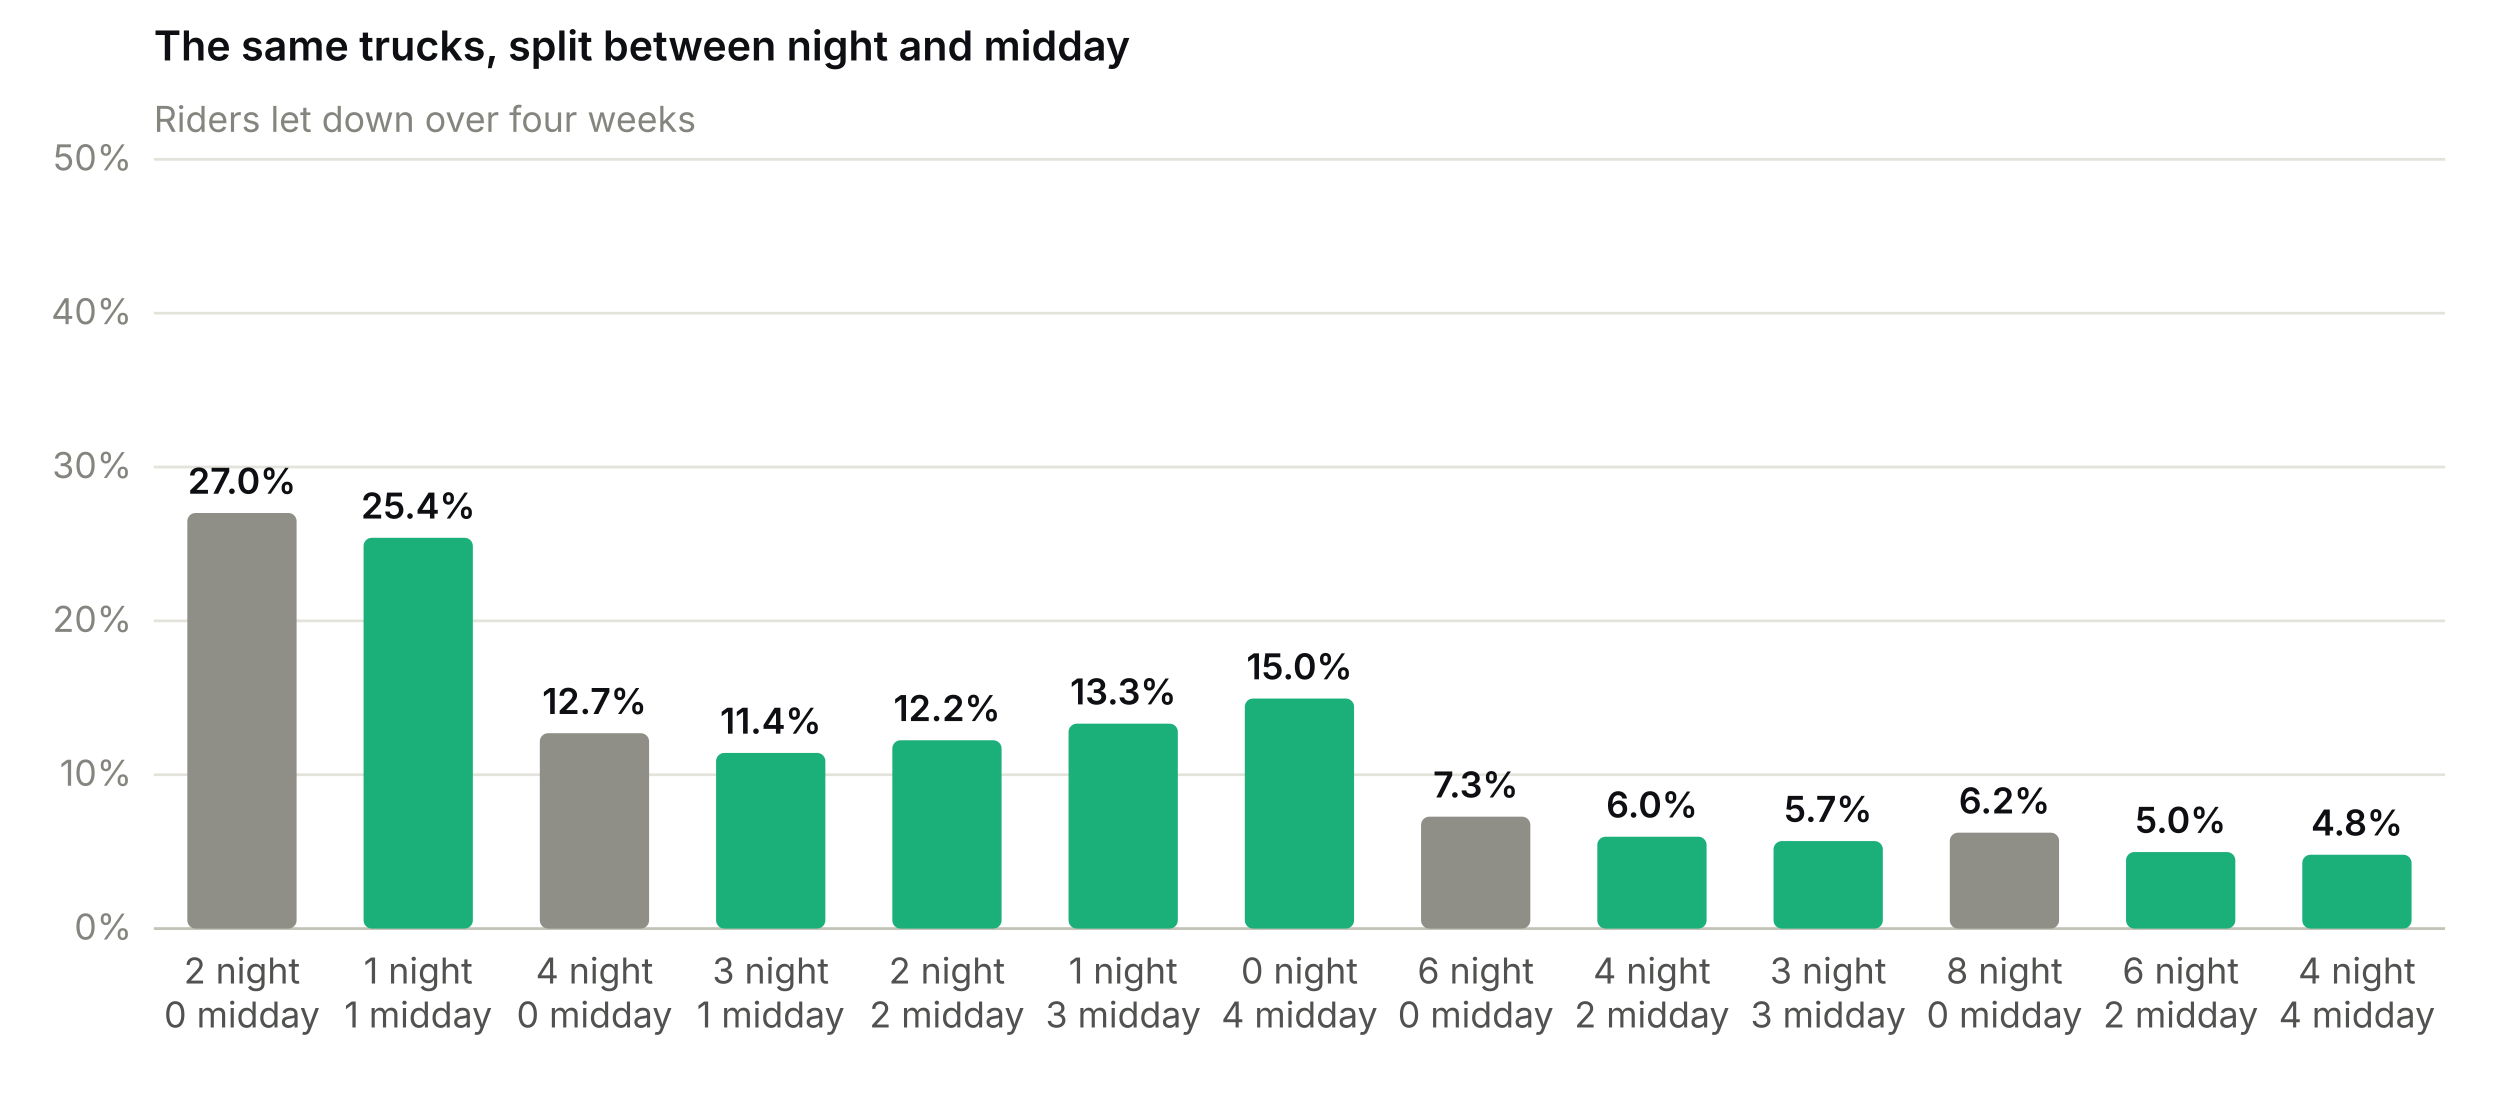
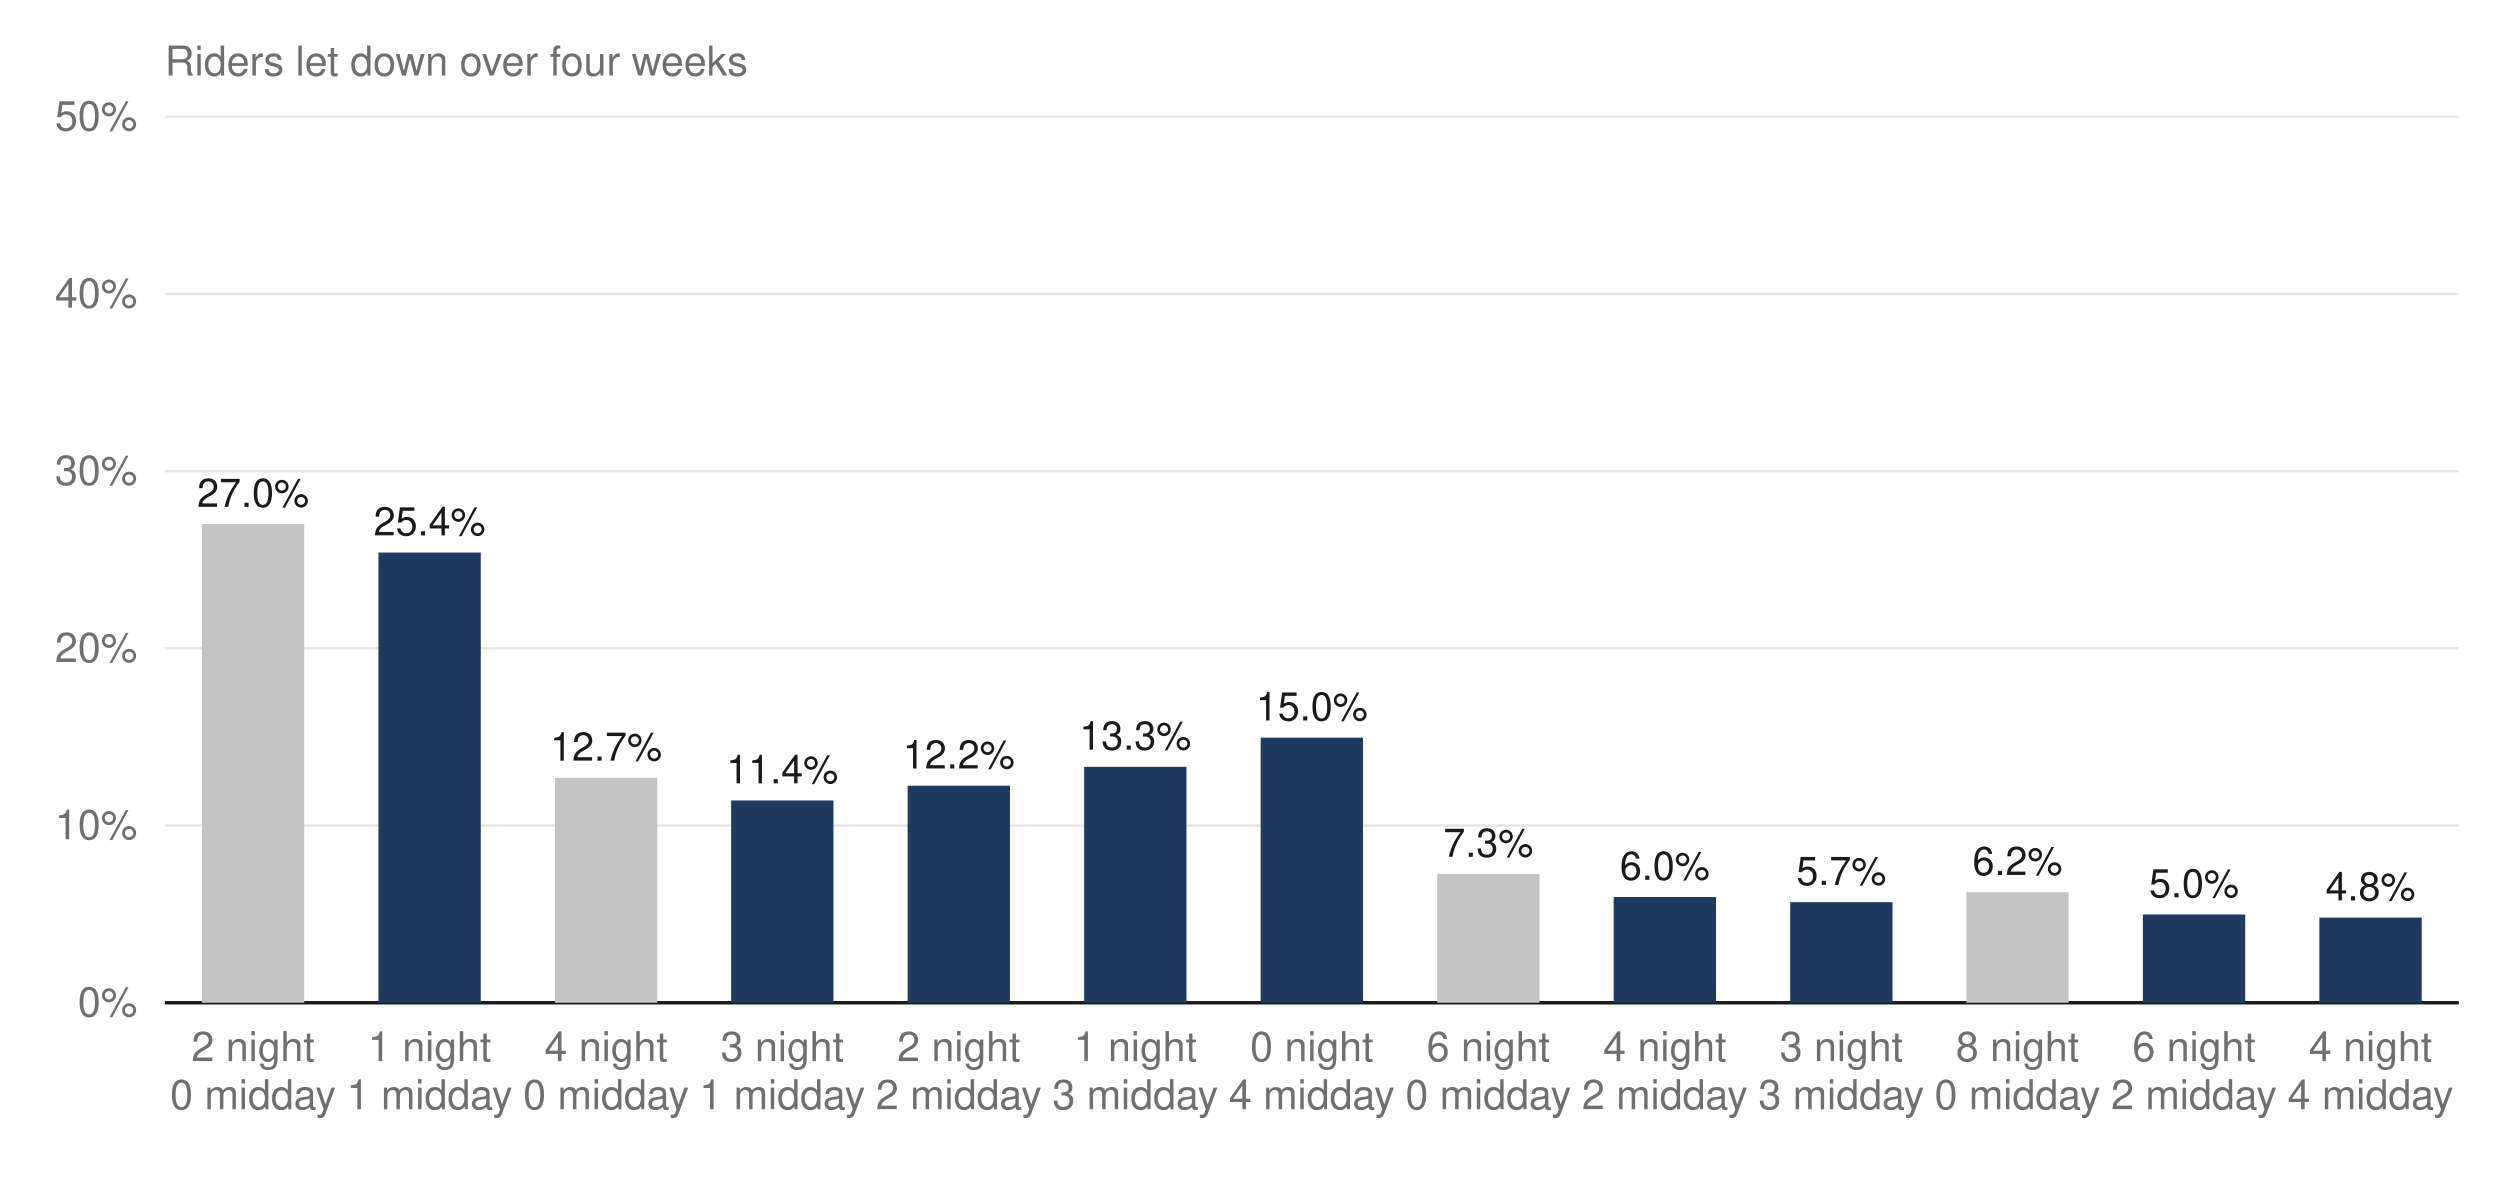
- <svg xmlns="http://www.w3.org/2000/svg" viewBox="0 0 910 400" width="910" height="400" font-family="Inter, Segoe UI, Arial, sans-serif" font-size="13">
-   <rect width="910" height="400" fill="#ffffff" />
-   <text x="56" y="22" font-size="15" font-weight="600" fill="#0d0f12">The same trucks, split between night and midday</text>
-   <text x="56" y="48" fill="#85857f">Riders let down over four weeks</text>
-   <line x1="56" x2="890" y1="338.0" y2="338.0" stroke="#c3c2b7" />
-   <text x="48" y="342.0" text-anchor="end" fill="#85857f">0%</text>
-   <line x1="56" x2="890" y1="282.0" y2="282.0" stroke="#e3e2db" />
-   <text x="48" y="286.0" text-anchor="end" fill="#85857f">10%</text>
-   <line x1="56" x2="890" y1="226.0" y2="226.0" stroke="#e3e2db" />
-   <text x="48" y="230.0" text-anchor="end" fill="#85857f">20%</text>
-   <line x1="56" x2="890" y1="170.0" y2="170.0" stroke="#e3e2db" />
-   <text x="48" y="174.0" text-anchor="end" fill="#85857f">30%</text>
-   <line x1="56" x2="890" y1="114" y2="114" stroke="#e3e2db" />
-   <text x="48" y="118" text-anchor="end" fill="#85857f">40%</text>
-   <line x1="56" x2="890" y1="58.0" y2="58.0" stroke="#e3e2db" />
-   <text x="48" y="62.0" text-anchor="end" fill="#85857f">50%</text>
-   <rect x="68.189" y="186.722" width="39.775" height="151.278" rx="3" fill="#8f8e87" />
-   <text x="88.077" y="179.722" text-anchor="middle" font-weight="600" fill="#0d0f12">27.0%</text>
-   <text x="88.077" y="358" text-anchor="middle" fill="#50524f">2 night</text>
-   <text x="88.077" y="374" text-anchor="middle" fill="#50524f">0 midday</text>
-   <rect x="132.343" y="195.755" width="39.775" height="142.245" rx="3" fill="#1baf7a" />
-   <text x="152.231" y="188.755" text-anchor="middle" font-weight="600" fill="#0d0f12">25.4%</text>
-   <text x="152.231" y="358" text-anchor="middle" fill="#50524f">1 night</text>
-   <text x="152.231" y="374" text-anchor="middle" fill="#50524f">1 midday</text>
-   <rect x="196.497" y="266.891" width="39.775" height="71.109" rx="3" fill="#8f8e87" />
-   <text x="216.385" y="259.891" text-anchor="middle" font-weight="600" fill="#0d0f12">12.7%</text>
-   <text x="216.385" y="358" text-anchor="middle" fill="#50524f">4 night</text>
-   <text x="216.385" y="374" text-anchor="middle" fill="#50524f">0 midday</text>
-   <rect x="260.651" y="274.062" width="39.775" height="63.938" rx="3" fill="#1baf7a" />
-   <text x="280.538" y="267.062" text-anchor="middle" font-weight="600" fill="#0d0f12">11.4%</text>
-   <text x="280.538" y="358" text-anchor="middle" fill="#50524f">3 night</text>
-   <text x="280.538" y="374" text-anchor="middle" fill="#50524f">1 midday</text>
-   <rect x="324.805" y="269.459" width="39.775" height="68.541" rx="3" fill="#1baf7a" />
-   <text x="344.692" y="262.459" text-anchor="middle" font-weight="600" fill="#0d0f12">12.2%</text>
-   <text x="344.692" y="358" text-anchor="middle" fill="#50524f">2 night</text>
-   <text x="344.692" y="374" text-anchor="middle" fill="#50524f">2 midday</text>
-   <rect x="388.958" y="263.41" width="39.775" height="74.59" rx="3" fill="#1baf7a" />
-   <text x="408.846" y="256.41" text-anchor="middle" font-weight="600" fill="#0d0f12">13.3%</text>
-   <text x="408.846" y="358" text-anchor="middle" fill="#50524f">1 night</text>
-   <text x="408.846" y="374" text-anchor="middle" fill="#50524f">3 midday</text>
-   <rect x="453.112" y="254.266" width="39.775" height="83.734" rx="3" fill="#1baf7a" />
-   <text x="473" y="247.266" text-anchor="middle" font-weight="600" fill="#0d0f12">15.0%</text>
-   <text x="473" y="358" text-anchor="middle" fill="#50524f">0 night</text>
-   <text x="473" y="374" text-anchor="middle" fill="#50524f">4 midday</text>
-   <rect x="517.266" y="297.274" width="39.775" height="40.726" rx="3" fill="#8f8e87" />
-   <text x="537.154" y="290.274" text-anchor="middle" font-weight="600" fill="#0d0f12">7.3%</text>
-   <text x="537.154" y="358" text-anchor="middle" fill="#50524f">6 night</text>
-   <text x="537.154" y="374" text-anchor="middle" fill="#50524f">0 midday</text>
-   <rect x="581.42" y="304.567" width="39.775" height="33.433" rx="3" fill="#1baf7a" />
-   <text x="601.308" y="297.567" text-anchor="middle" font-weight="600" fill="#0d0f12">6.0%</text>
-   <text x="601.308" y="358" text-anchor="middle" fill="#50524f">4 night</text>
-   <text x="601.308" y="374" text-anchor="middle" fill="#50524f">2 midday</text>
-   <rect x="645.574" y="306.158" width="39.775" height="31.842" rx="3" fill="#1baf7a" />
-   <text x="665.462" y="299.158" text-anchor="middle" font-weight="600" fill="#0d0f12">5.7%</text>
-   <text x="665.462" y="358" text-anchor="middle" fill="#50524f">3 night</text>
-   <text x="665.462" y="374" text-anchor="middle" fill="#50524f">3 midday</text>
-   <rect x="709.728" y="303.094" width="39.775" height="34.906" rx="3" fill="#8f8e87" />
-   <text x="729.615" y="296.094" text-anchor="middle" font-weight="600" fill="#0d0f12">6.2%</text>
-   <text x="729.615" y="358" text-anchor="middle" fill="#50524f">8 night</text>
-   <text x="729.615" y="374" text-anchor="middle" fill="#50524f">0 midday</text>
-   <rect x="773.882" y="310.153" width="39.775" height="27.847" rx="3" fill="#1baf7a" />
-   <text x="793.769" y="303.153" text-anchor="middle" font-weight="600" fill="#0d0f12">5.0%</text>
-   <text x="793.769" y="358" text-anchor="middle" fill="#50524f">6 night</text>
-   <text x="793.769" y="374" text-anchor="middle" fill="#50524f">2 midday</text>
-   <rect x="838.035" y="311.119" width="39.775" height="26.881" rx="3" fill="#1baf7a" />
-   <text x="857.923" y="304.119" text-anchor="middle" font-weight="600" fill="#0d0f12">4.8%</text>
-   <text x="857.923" y="358" text-anchor="middle" fill="#50524f">4 night</text>
-   <text x="857.923" y="374" text-anchor="middle" fill="#50524f">4 midday</text>
+ <svg xmlns="http://www.w3.org/2000/svg" viewBox="0 0 728 350" width="728" height="350" font-family="Helvetica Neue, Helvetica, Arial, sans-serif" font-size="12">
+   <rect width="728" height="350" fill="#ffffff" />
+   <text x="48" y="22" fill="#6f6f6f">Riders let down over four weeks</text>
+   <text x="40" y="296.0" text-anchor="end" fill="#6f6f6f">0%</text>
+   <line x1="48" x2="716" y1="240.4" y2="240.4" stroke="#e6e6e6" stroke-width="0.75" />
+   <text x="40" y="244.4" text-anchor="end" fill="#6f6f6f">10%</text>
+   <line x1="48" x2="716" y1="188.8" y2="188.8" stroke="#e6e6e6" stroke-width="0.75" />
+   <text x="40" y="192.8" text-anchor="end" fill="#6f6f6f">20%</text>
+   <line x1="48" x2="716" y1="137.2" y2="137.2" stroke="#e6e6e6" stroke-width="0.75" />
+   <text x="40" y="141.2" text-anchor="end" fill="#6f6f6f">30%</text>
+   <line x1="48" x2="716" y1="85.6" y2="85.6" stroke="#e6e6e6" stroke-width="0.75" />
+   <text x="40" y="89.6" text-anchor="end" fill="#6f6f6f">40%</text>
+   <line x1="48" x2="716" y1="34.0" y2="34.0" stroke="#e6e6e6" stroke-width="0.75" />
+   <text x="40" y="38.0" text-anchor="end" fill="#6f6f6f">50%</text>
+   <line x1="48" x2="716" y1="292.0" y2="292.0" stroke="#1a1a1a" stroke-width="1" />
+   <rect x="58.8" y="152.6" width="29.8" height="139.4" fill="#c4c4c4" />
+   <text x="73.7" y="147.6" text-anchor="middle" font-size="11.5" fill="#1a1a1a">27.0%</text>
+   <text x="73.7" y="309.0" text-anchor="middle" fill="#6f6f6f">2 night</text>
+   <text x="73.7" y="323.0" text-anchor="middle" fill="#6f6f6f">0 midday</text>
+   <rect x="110.2" y="160.9" width="29.8" height="131.1" fill="#1f3a5f" />
+   <text x="125.1" y="155.9" text-anchor="middle" font-size="11.5" fill="#1a1a1a">25.4%</text>
+   <text x="125.1" y="309.0" text-anchor="middle" fill="#6f6f6f">1 night</text>
+   <text x="125.1" y="323.0" text-anchor="middle" fill="#6f6f6f">1 midday</text>
+   <rect x="161.6" y="226.5" width="29.8" height="65.5" fill="#c4c4c4" />
+   <text x="176.5" y="221.5" text-anchor="middle" font-size="11.5" fill="#1a1a1a">12.7%</text>
+   <text x="176.5" y="309.0" text-anchor="middle" fill="#6f6f6f">4 night</text>
+   <text x="176.5" y="323.0" text-anchor="middle" fill="#6f6f6f">0 midday</text>
+   <rect x="212.9" y="233.1" width="29.8" height="58.9" fill="#1f3a5f" />
+   <text x="227.8" y="228.1" text-anchor="middle" font-size="11.5" fill="#1a1a1a">11.4%</text>
+   <text x="227.8" y="309.0" text-anchor="middle" fill="#6f6f6f">3 night</text>
+   <text x="227.8" y="323.0" text-anchor="middle" fill="#6f6f6f">1 midday</text>
+   <rect x="264.3" y="228.8" width="29.8" height="63.2" fill="#1f3a5f" />
+   <text x="279.2" y="223.8" text-anchor="middle" font-size="11.5" fill="#1a1a1a">12.2%</text>
+   <text x="279.2" y="309.0" text-anchor="middle" fill="#6f6f6f">2 night</text>
+   <text x="279.2" y="323.0" text-anchor="middle" fill="#6f6f6f">2 midday</text>
+   <rect x="315.7" y="223.3" width="29.8" height="68.7" fill="#1f3a5f" />
+   <text x="330.6" y="218.3" text-anchor="middle" font-size="11.5" fill="#1a1a1a">13.3%</text>
+   <text x="330.6" y="309.0" text-anchor="middle" fill="#6f6f6f">1 night</text>
+   <text x="330.6" y="323.0" text-anchor="middle" fill="#6f6f6f">3 midday</text>
+   <rect x="367.1" y="214.8" width="29.8" height="77.2" fill="#1f3a5f" />
+   <text x="382.0" y="209.8" text-anchor="middle" font-size="11.5" fill="#1a1a1a">15.0%</text>
+   <text x="382.0" y="309.0" text-anchor="middle" fill="#6f6f6f">0 night</text>
+   <text x="382.0" y="323.0" text-anchor="middle" fill="#6f6f6f">4 midday</text>
+   <rect x="418.5" y="254.5" width="29.8" height="37.5" fill="#c4c4c4" />
+   <text x="433.4" y="249.5" text-anchor="middle" font-size="11.5" fill="#1a1a1a">7.3%</text>
+   <text x="433.4" y="309.0" text-anchor="middle" fill="#6f6f6f">6 night</text>
+   <text x="433.4" y="323.0" text-anchor="middle" fill="#6f6f6f">0 midday</text>
+   <rect x="469.9" y="261.2" width="29.8" height="30.8" fill="#1f3a5f" />
+   <text x="484.8" y="256.2" text-anchor="middle" font-size="11.5" fill="#1a1a1a">6.0%</text>
+   <text x="484.8" y="309.0" text-anchor="middle" fill="#6f6f6f">4 night</text>
+   <text x="484.8" y="323.0" text-anchor="middle" fill="#6f6f6f">2 midday</text>
+   <rect x="521.3" y="262.7" width="29.8" height="29.3" fill="#1f3a5f" />
+   <text x="536.2" y="257.7" text-anchor="middle" font-size="11.5" fill="#1a1a1a">5.7%</text>
+   <text x="536.2" y="309.0" text-anchor="middle" fill="#6f6f6f">3 night</text>
+   <text x="536.2" y="323.0" text-anchor="middle" fill="#6f6f6f">3 midday</text>
+   <rect x="572.6" y="259.8" width="29.8" height="32.2" fill="#c4c4c4" />
+   <text x="587.5" y="254.8" text-anchor="middle" font-size="11.5" fill="#1a1a1a">6.2%</text>
+   <text x="587.5" y="309.0" text-anchor="middle" fill="#6f6f6f">8 night</text>
+   <text x="587.5" y="323.0" text-anchor="middle" fill="#6f6f6f">0 midday</text>
+   <rect x="624.0" y="266.3" width="29.8" height="25.7" fill="#1f3a5f" />
+   <text x="638.9" y="261.3" text-anchor="middle" font-size="11.5" fill="#1a1a1a">5.0%</text>
+   <text x="638.9" y="309.0" text-anchor="middle" fill="#6f6f6f">6 night</text>
+   <text x="638.9" y="323.0" text-anchor="middle" fill="#6f6f6f">2 midday</text>
+   <rect x="675.4" y="267.2" width="29.8" height="24.8" fill="#1f3a5f" />
+   <text x="690.3" y="262.2" text-anchor="middle" font-size="11.5" fill="#1a1a1a">4.8%</text>
+   <text x="690.3" y="309.0" text-anchor="middle" fill="#6f6f6f">4 night</text>
+   <text x="690.3" y="323.0" text-anchor="middle" fill="#6f6f6f">4 midday</text>
</svg>
